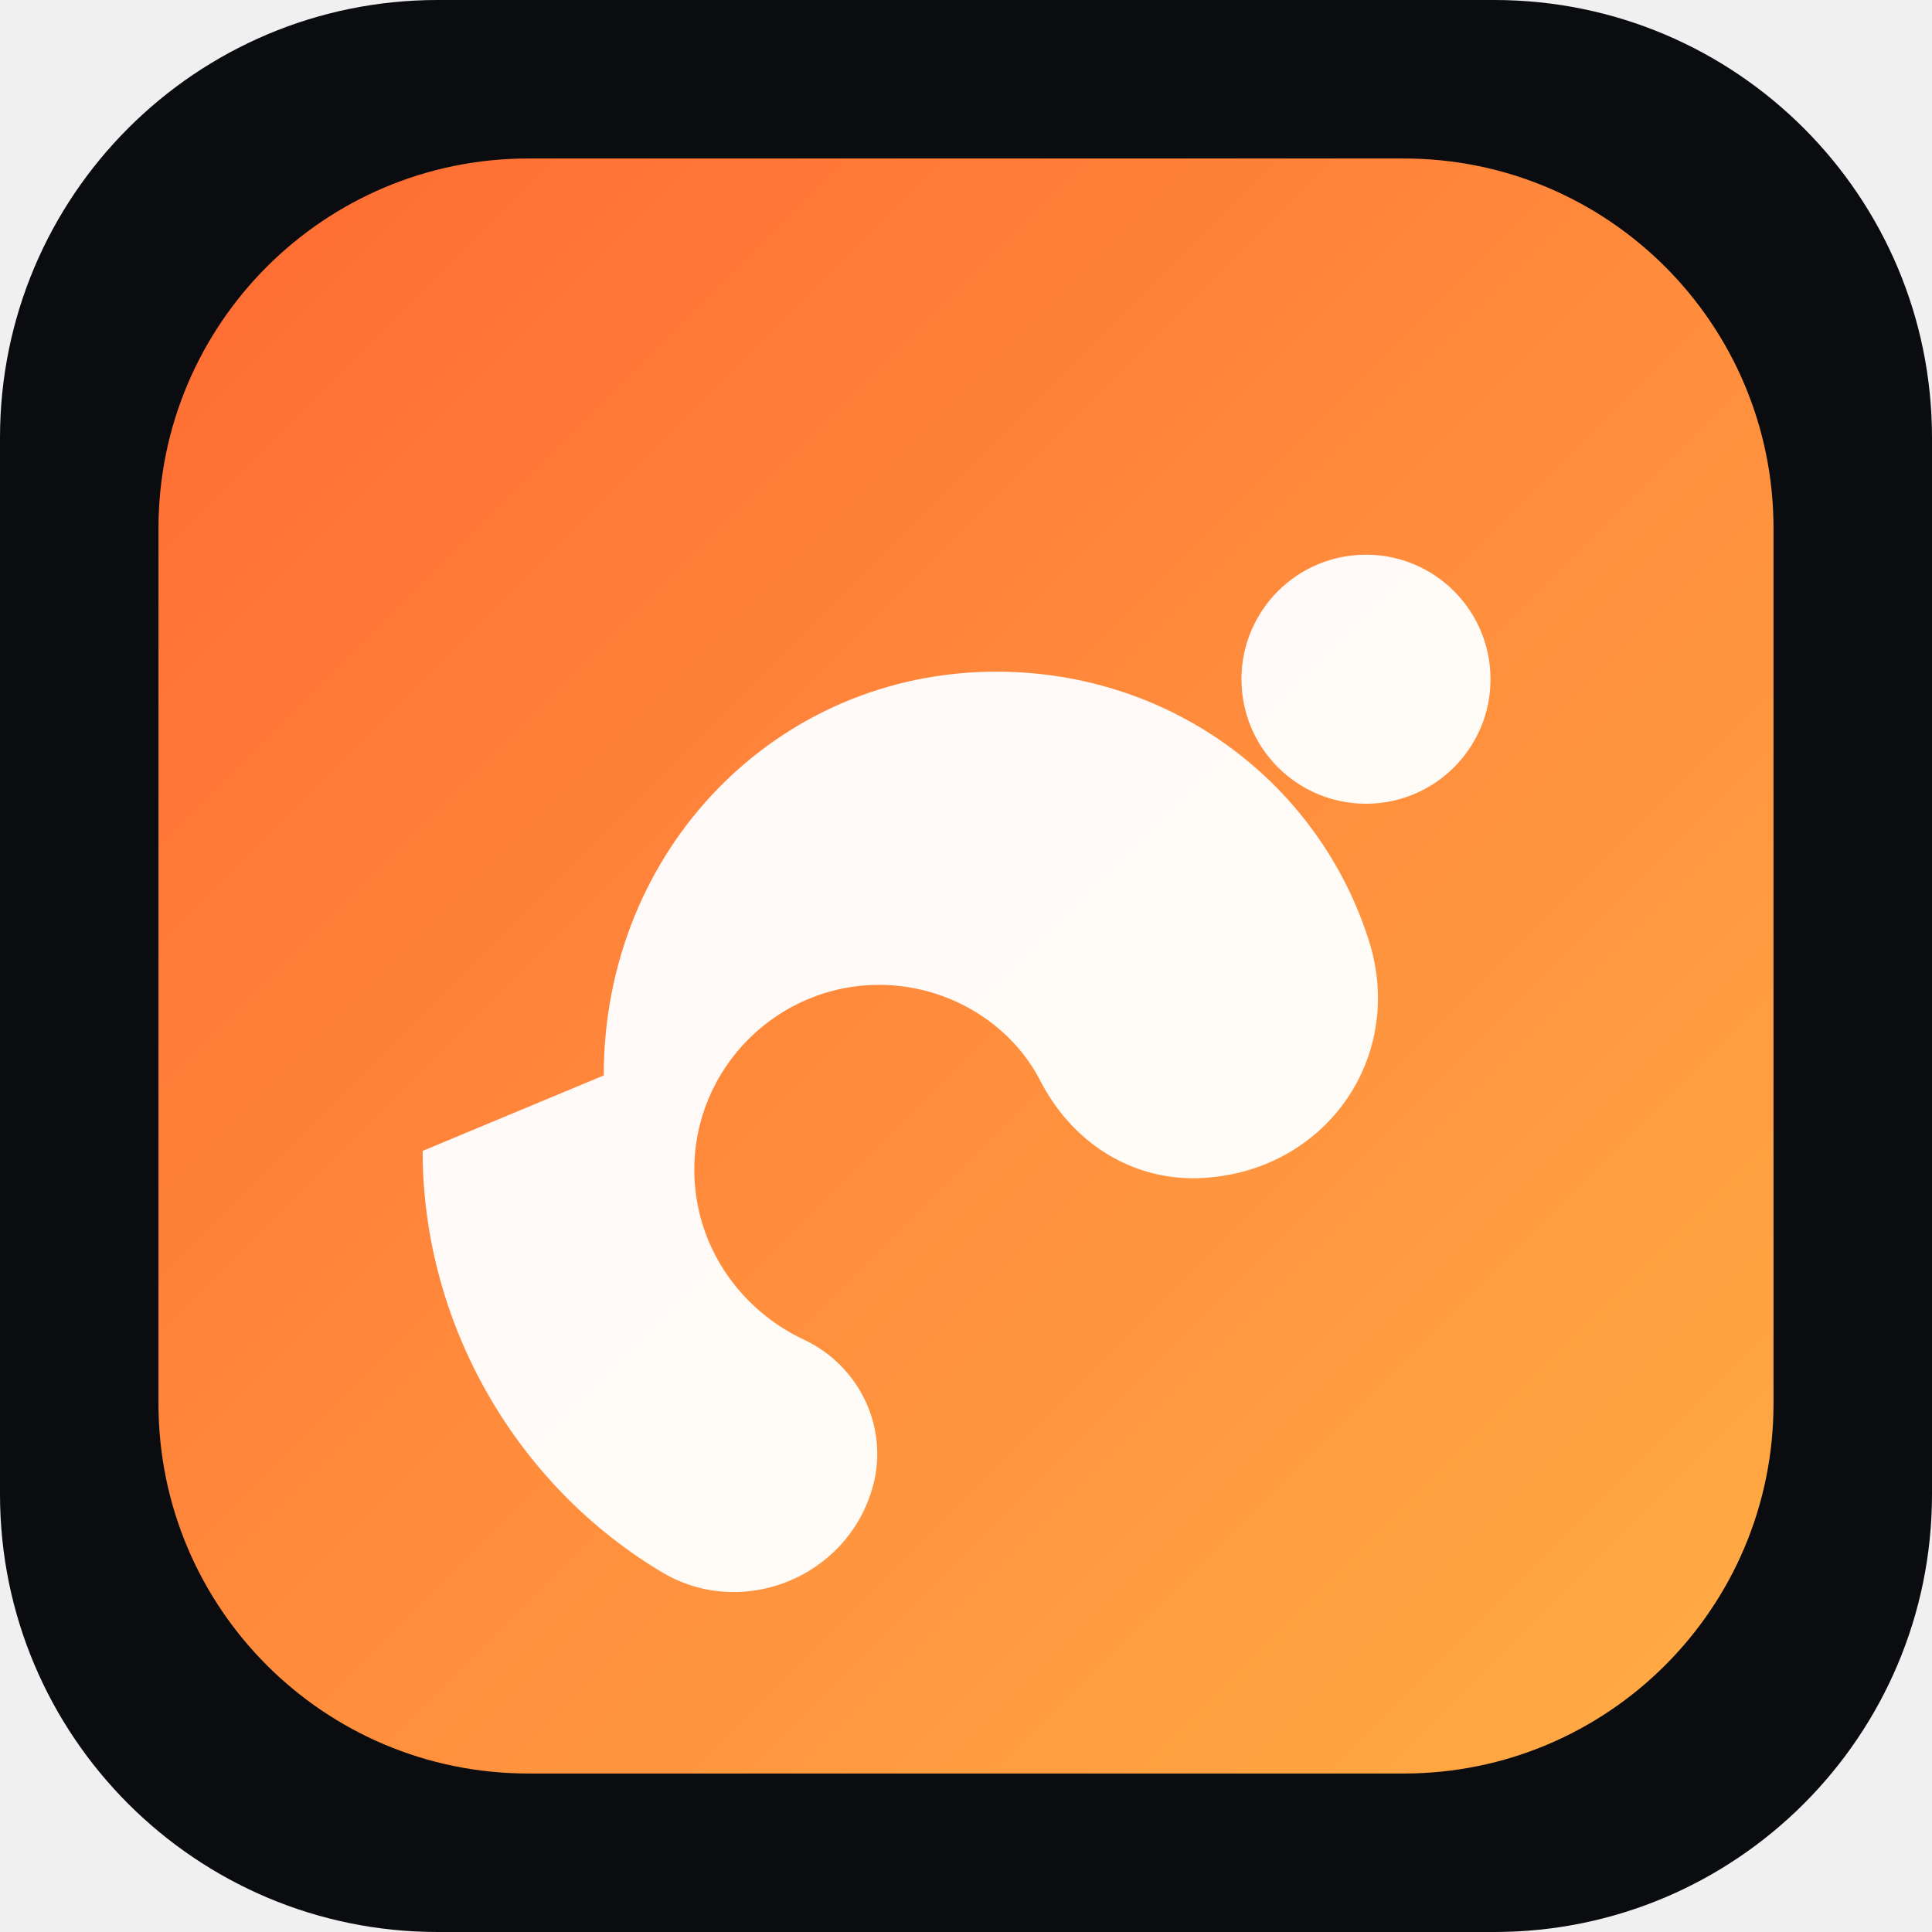
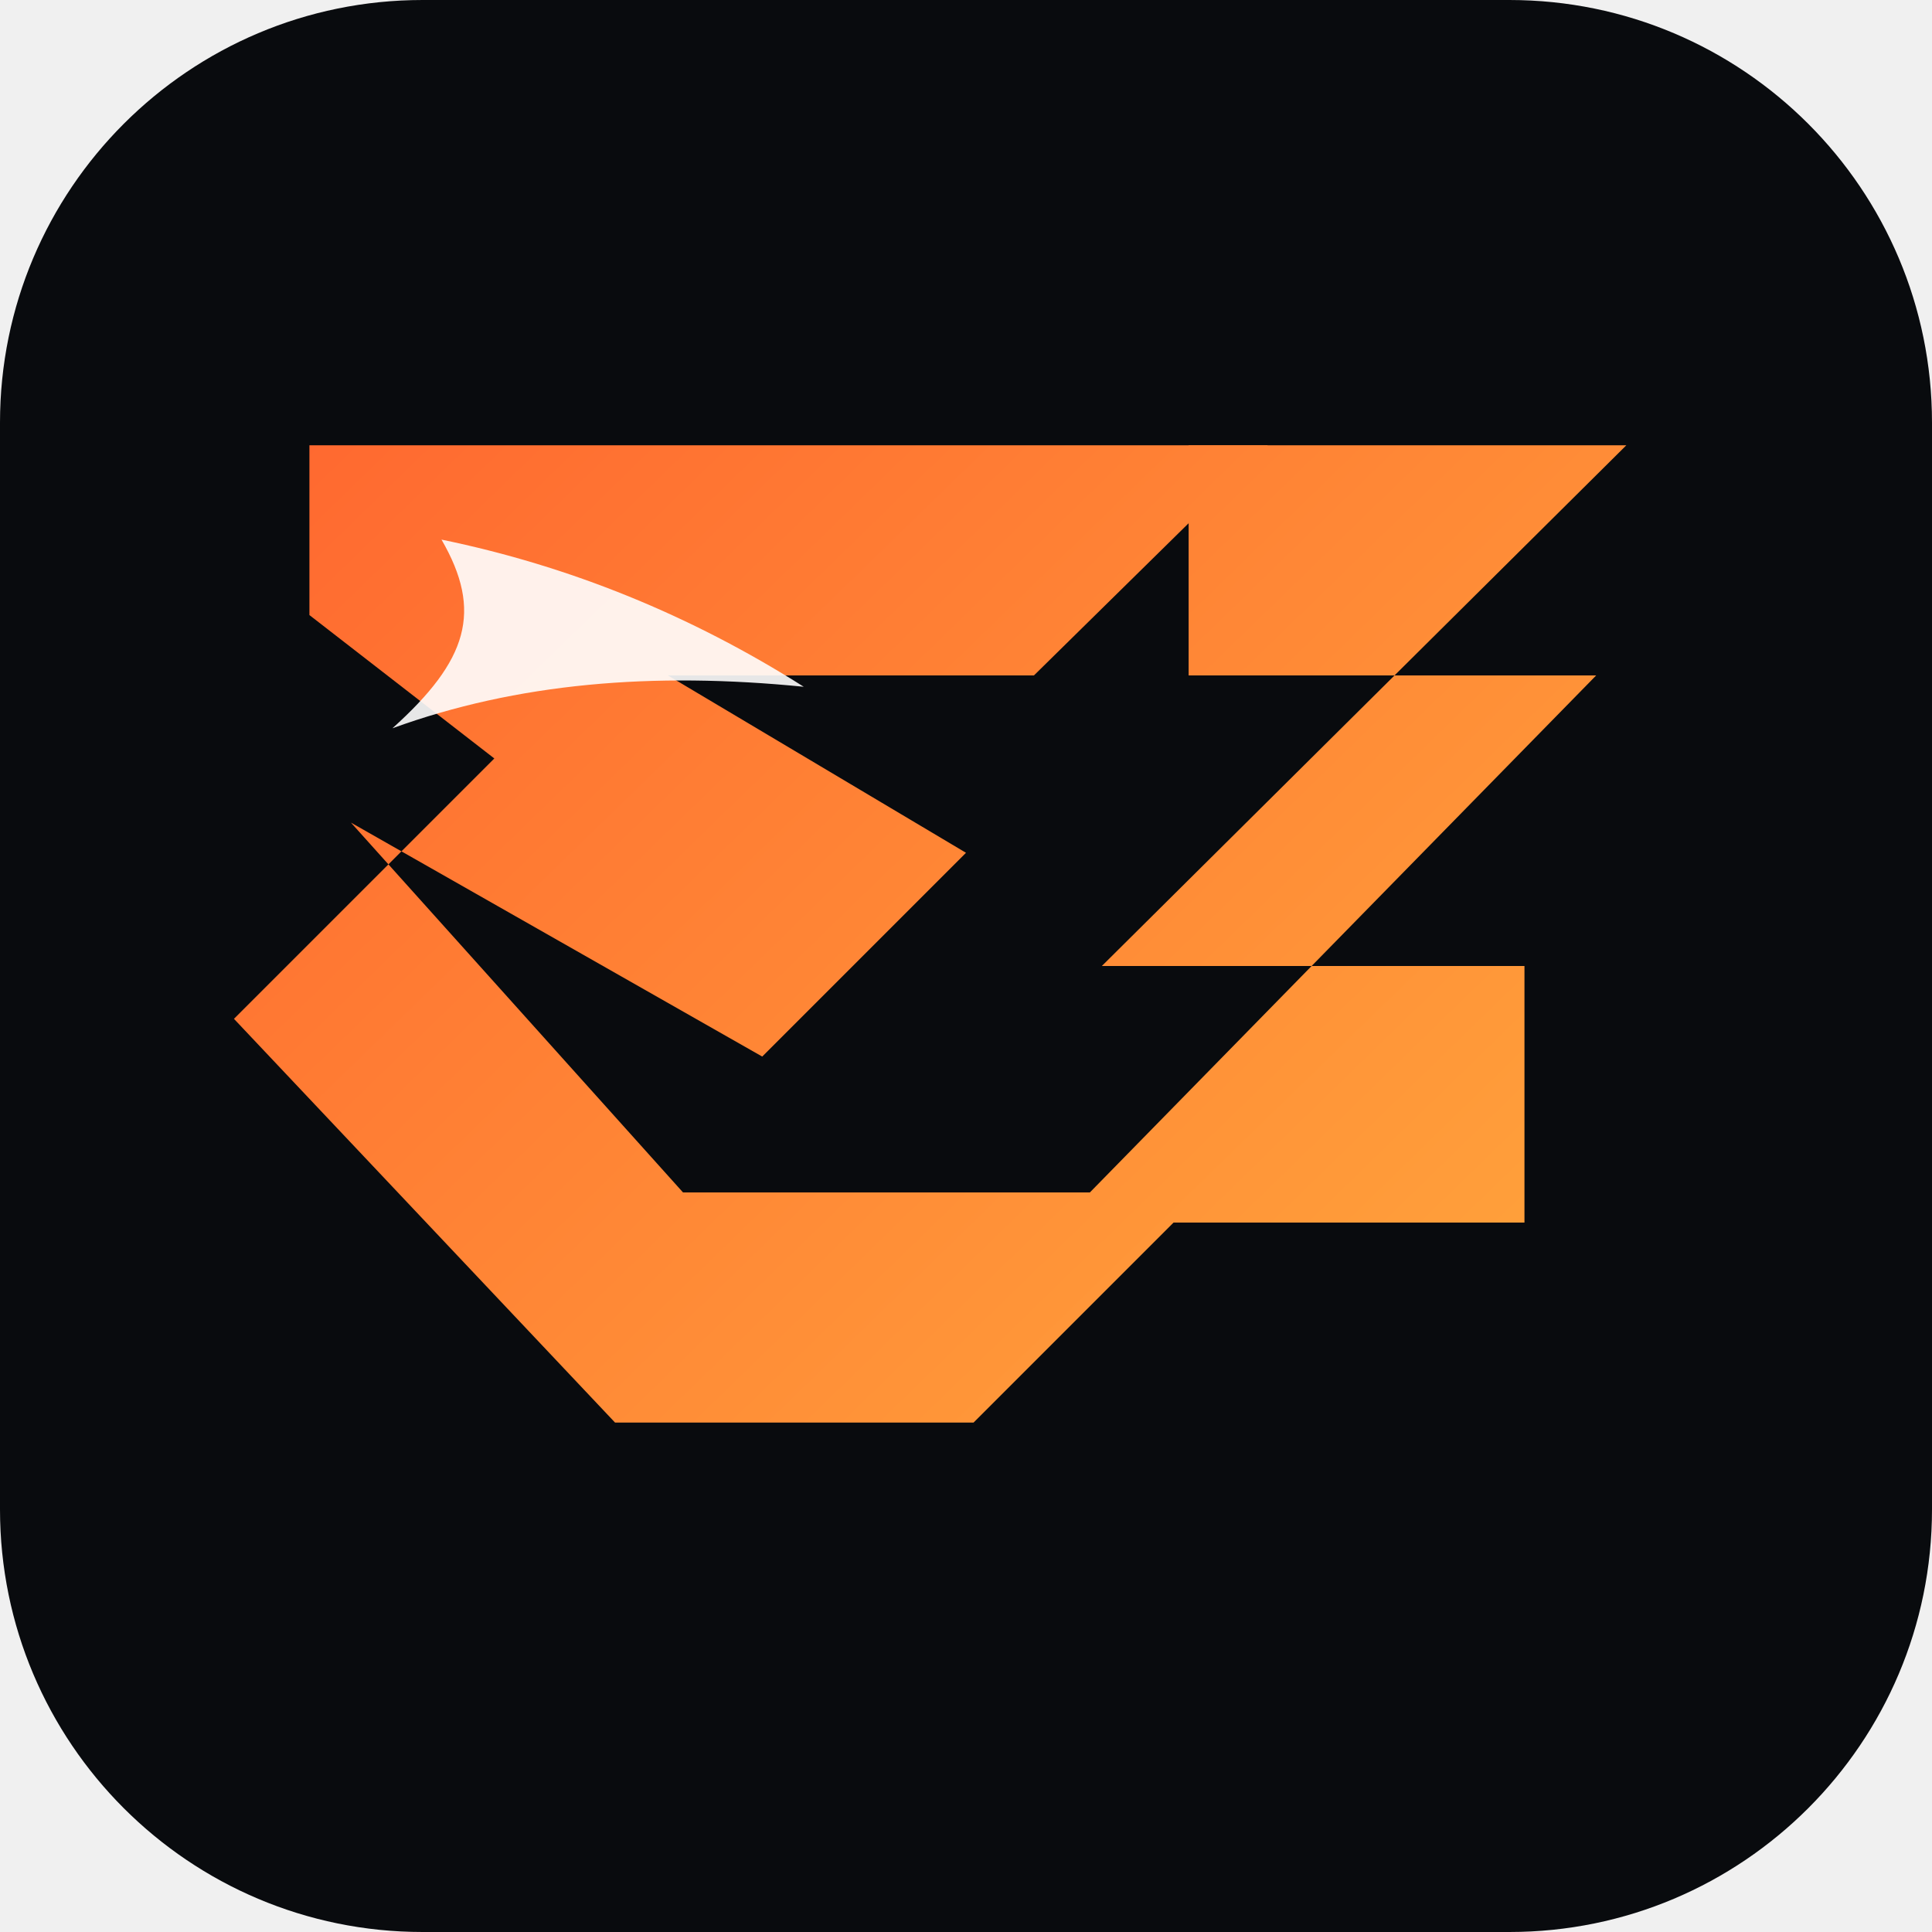
<svg xmlns="http://www.w3.org/2000/svg" viewBox="0 0 512 512">
  <defs>
-     <linearGradient id="g" x1="0" y1="0" x2="1" y2="1">
-       <stop offset="0" stop-color="#ff6a33" />
-       <stop offset="1" stop-color="#ffad45" />
+     <linearGradient id="g" x1="80" y1="70" x2="430" y2="430" gradientUnits="userSpaceOnUse">
+       <stop stop-color="#ff642f" />
+       <stop offset="1" stop-color="#ffad3d" />
    </linearGradient>
  </defs>
-   <rect width="512" height="512" rx="116" fill="#0a0c0f" />
-   <rect x="42" y="42" width="428" height="428" rx="98" fill="url(#g)" />
-   <path d="M160 285c0-60 46-107 104-107 47 0 86 30 99 72 9 30-11 59-42 62-19 2-36-8-45-25-8-16-25-26-43-26-27 0-49 22-49 49 0 20 12 37 29 45 15 7 23 24 18 40-7 23-34 34-55 22-39-23-64-66-64-112z" fill="#fff" opacity=".96" />
-   <circle cx="362" cy="180" r="33" fill="#fff" opacity=".96" />
+   <rect width="512" height="512" rx="112" fill="#090b0e" />
+   <path fill="url(#g)" d="M82 118h254l-62 61H177l79 47-54 54-109-62 88 98h138l-61 61H163L62 270l69-69-49-38z" />
+   <path fill="url(#g)" d="M315 118h116L292 256h112v68H281l142-145H315z" />
+   <path d="M117 143c34 7 66 20 96 39-40-4-76-1-109 11 20-18 24-31 13-50z" fill="#fff" fill-opacity=".9" />
</svg>
